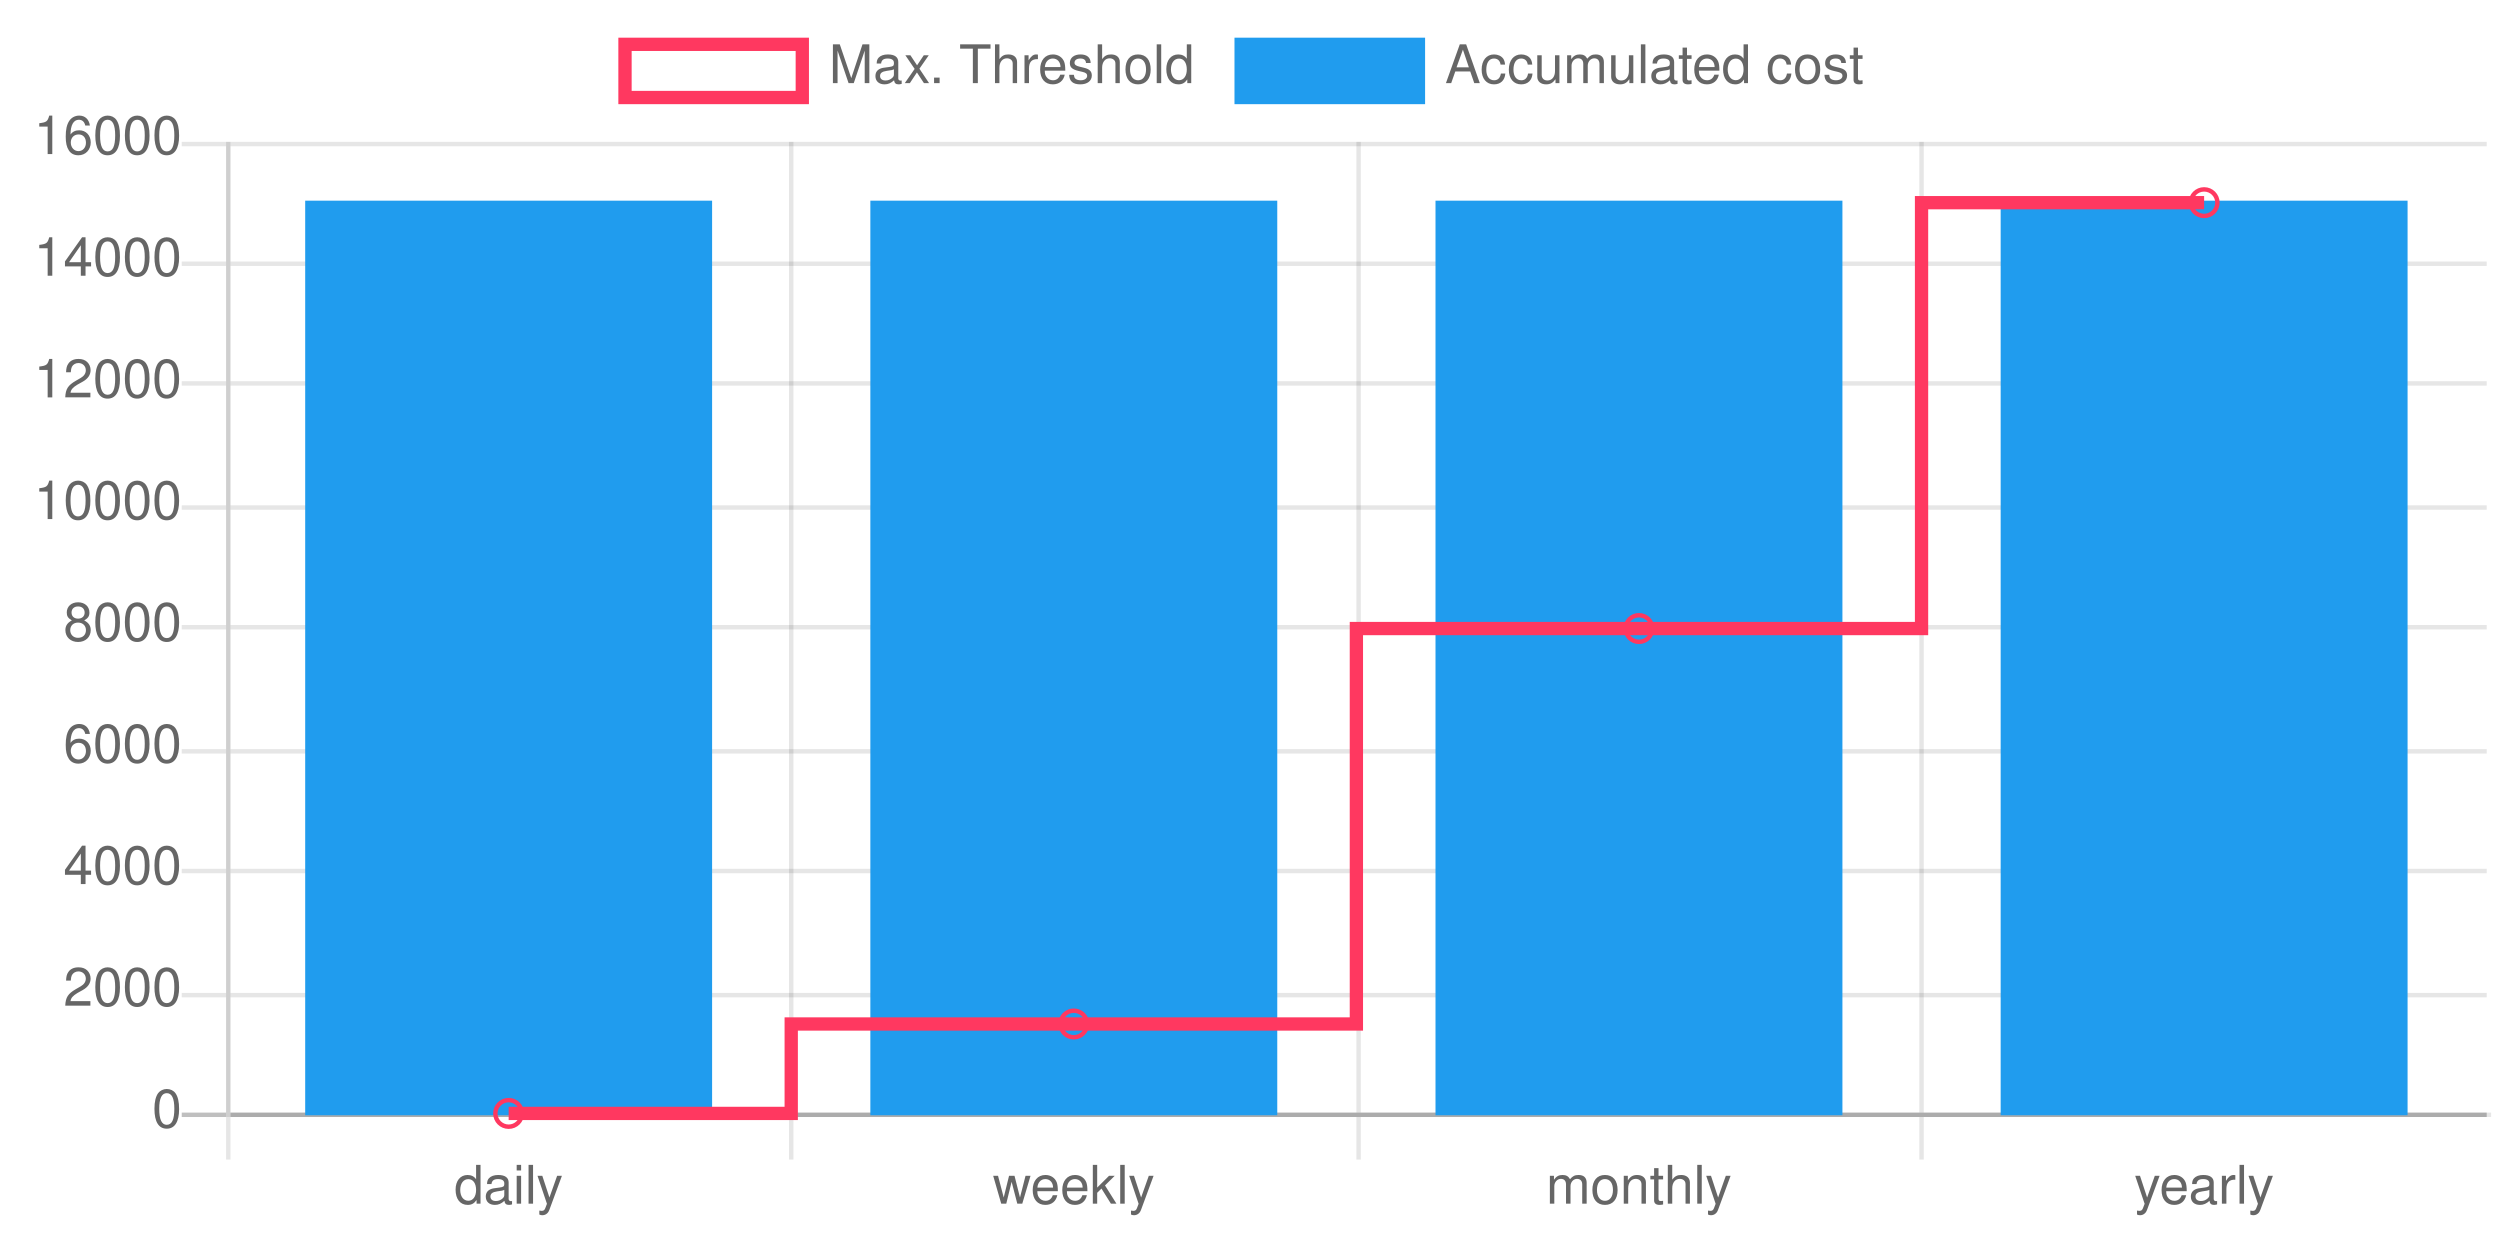
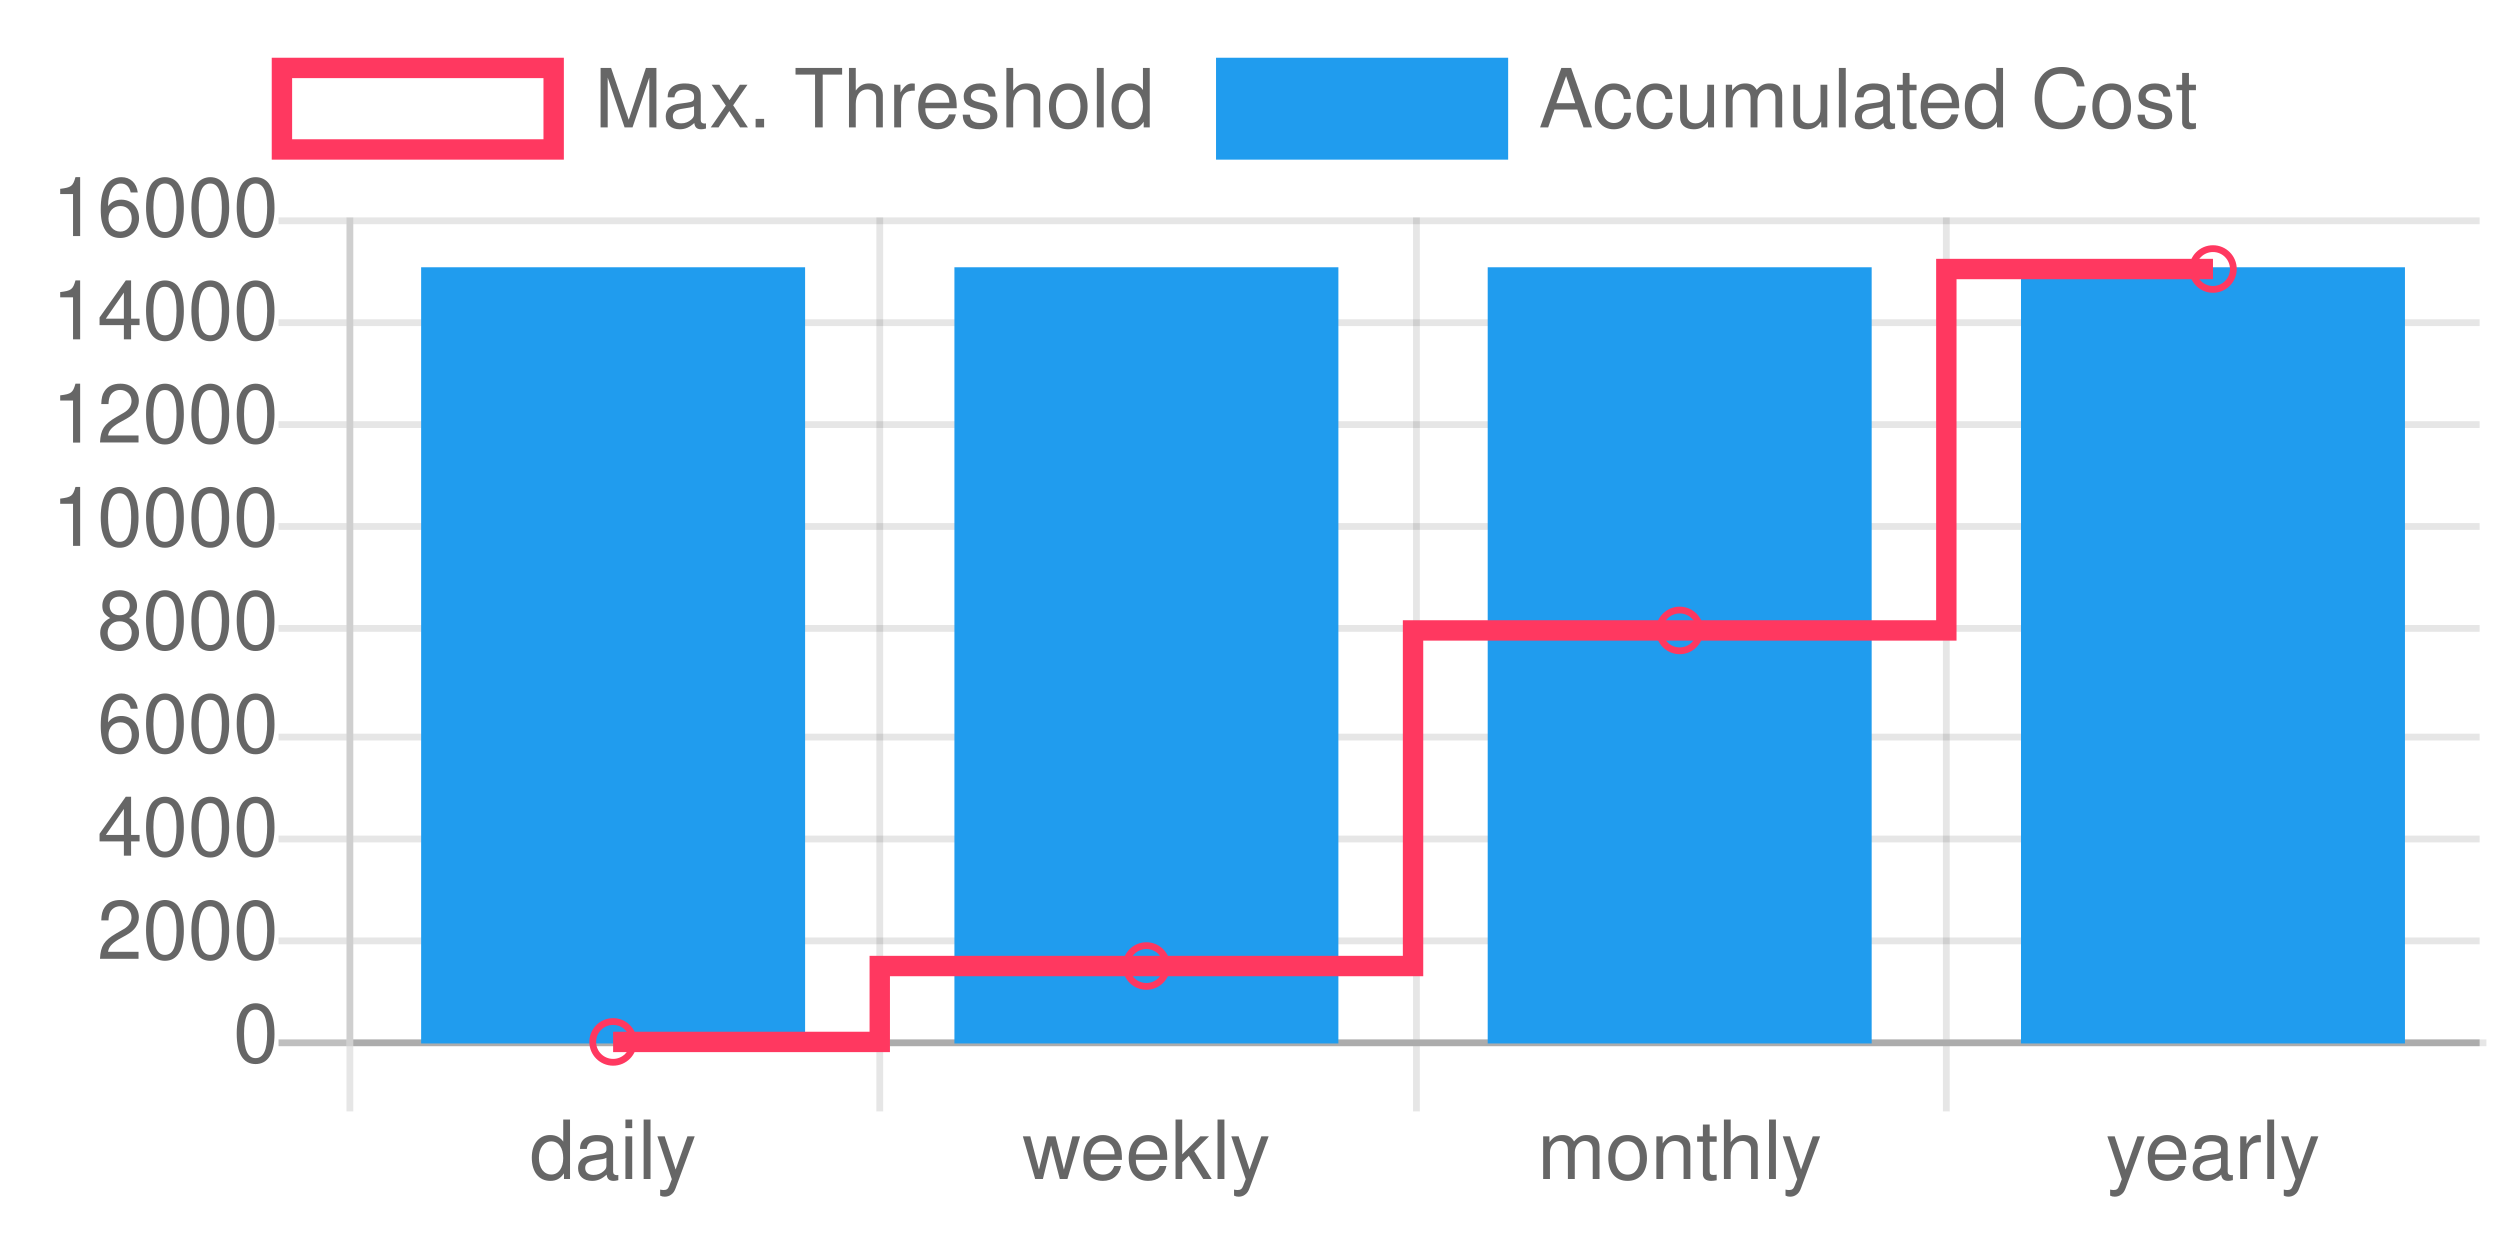
- <svg xmlns="http://www.w3.org/2000/svg" version="1.1" width="564" height="282">
+ <svg xmlns="http://www.w3.org/2000/svg" version="1.1" width="368" height="184">
  <defs>
-     <clipPath id="tdzyysTvrqRF">
-       <path fill="none" stroke="none" d=" M 51 32 L 561 32 L 561 251.6 L 51 251.6 L 51 32 Z" />
+     <clipPath id="ytTdddRqHgfm">
+       <path fill="none" stroke="none" d=" M 51 32 L 365 32 L 365 153.6 L 51 153.6 L 51 32 Z" />
    </clipPath>
-     <clipPath id="thLwVaRkWMyc">
-       <path fill="none" stroke="none" d=" M 51 32 L 561 32 L 561 251.6 L 51 251.6 L 51 32 Z" />
+     <clipPath id="XiZeZnpLEgyn">
+       <path fill="none" stroke="none" d=" M 51 32 L 365 32 L 365 153.6 L 51 153.6 L 51 32 Z" />
    </clipPath>
-     <clipPath id="cTDlvwETuWbB">
-       <path fill="none" stroke="none" d=" M 51 30.5 L 561 30.5 L 561 253.1 L 51 253.1 L 51 30.5 Z" />
+     <clipPath id="otqgcxgwmRJx">
+       <path fill="none" stroke="none" d=" M 51 30.5 L 365 30.5 L 365 155.1 L 51 155.1 L 51 30.5 Z" />
    </clipPath>
  </defs>
  <g>
    <g>
-       <rect fill="none" stroke="rgb(255,56,96)" x="141" y="10" width="40" height="12" stroke-opacity="1" stroke-miterlimit="10" stroke-width="3" />
-       <rect fill="rgb(255,56,96)" stroke="none" x="141" y="10" width="40" height="12" fill-opacity="0" />
+       <rect fill="none" stroke="rgb(255,56,96)" x="41.5" y="10" width="40" height="12" stroke-opacity="1" stroke-miterlimit="10" stroke-width="3" />
+       <rect fill="rgb(255,56,96)" stroke="none" x="41.5" y="10" width="40" height="12" fill-opacity="0" />
    </g>
-     <text fill="#666" stroke="none" font-family="'Helvetica Neue', 'Helvetica', 'Arial', sans-serif" font-size="12px" font-style="normal" font-weight="normal" text-decoration="normal" x="187" y="16" text-anchor="start" dominant-baseline="central">Max. Threshold</text>
+     <text fill="#666" stroke="none" font-family="'Helvetica Neue', 'Helvetica', 'Arial', sans-serif" font-size="12px" font-style="normal" font-weight="normal" text-decoration="normal" x="87.5" y="16" text-anchor="start" dominant-baseline="central">Max. Threshold</text>
    <g>
-       <rect fill="none" stroke="rgb(32,156,238)" x="280" y="10" width="40" height="12" stroke-miterlimit="10" stroke-width="3" />
-       <rect fill="rgb(32,156,238)" stroke="none" x="280" y="10" width="40" height="12" />
+       <rect fill="none" stroke="rgb(32,156,238)" x="180.5" y="10" width="40" height="12" stroke-miterlimit="10" stroke-width="3" />
+       <rect fill="rgb(32,156,238)" stroke="none" x="180.5" y="10" width="40" height="12" />
    </g>
-     <text fill="#666" stroke="none" font-family="'Helvetica Neue', 'Helvetica', 'Arial', sans-serif" font-size="12px" font-style="normal" font-weight="normal" text-decoration="normal" x="326" y="16" text-anchor="start" dominant-baseline="central">Accumulated cost</text>
+     <text fill="#666" stroke="none" font-family="'Helvetica Neue', 'Helvetica', 'Arial', sans-serif" font-size="12px" font-style="normal" font-weight="normal" text-decoration="normal" x="226.5" y="16" text-anchor="start" dominant-baseline="central">Accumulated Cost</text>
    <g>
-       <path fill="none" stroke="rgb(0,0,0)" paint-order="fill stroke markers" d=" M 51.5 252 L 51.5 261.6 M 51.5 32 L 51.5 251" stroke-opacity="0.1" stroke-miterlimit="10" />
+       <path fill="none" stroke="rgb(0,0,0)" paint-order="fill stroke markers" d=" M 51.5 154 L 51.5 163.6 M 51.5 32 L 51.5 153" stroke-opacity="0.1" stroke-miterlimit="10" />
    </g>
-     <g transform="translate(114.75,261.6) rotate(0,0,0)">
+     <g transform="translate(90.25,163.6) rotate(0,0,0)">
      <text fill="#666" stroke="none" font-family="'Helvetica Neue', 'Helvetica', 'Arial', sans-serif" font-size="12px" font-style="normal" font-weight="normal" text-decoration="normal" x="0" y="7.2" text-anchor="middle" dominant-baseline="central">daily</text>
    </g>
    <g>
-       <path fill="none" stroke="rgb(0,0,0)" paint-order="fill stroke markers" d=" M 178.5 252 L 178.5 261.6 M 178.5 32 L 178.5 251" stroke-opacity="0.1" stroke-miterlimit="10" />
+       <path fill="none" stroke="rgb(0,0,0)" paint-order="fill stroke markers" d=" M 129.5 154 L 129.5 163.6 M 129.5 32 L 129.5 153" stroke-opacity="0.1" stroke-miterlimit="10" />
    </g>
-     <g transform="translate(242.25,261.6) rotate(0,0,0)">
+     <g transform="translate(168.75,163.6) rotate(0,0,0)">
      <text fill="#666" stroke="none" font-family="'Helvetica Neue', 'Helvetica', 'Arial', sans-serif" font-size="12px" font-style="normal" font-weight="normal" text-decoration="normal" x="0" y="7.2" text-anchor="middle" dominant-baseline="central">weekly</text>
    </g>
    <g>
-       <path fill="none" stroke="rgb(0,0,0)" paint-order="fill stroke markers" d=" M 306.5 252 L 306.5 261.6 M 306.5 32 L 306.5 251" stroke-opacity="0.1" stroke-miterlimit="10" />
+       <path fill="none" stroke="rgb(0,0,0)" paint-order="fill stroke markers" d=" M 208.5 154 L 208.5 163.6 M 208.5 32 L 208.5 153" stroke-opacity="0.1" stroke-miterlimit="10" />
    </g>
-     <g transform="translate(369.75,261.6) rotate(0,0,0)">
+     <g transform="translate(247.25,163.6) rotate(0,0,0)">
      <text fill="#666" stroke="none" font-family="'Helvetica Neue', 'Helvetica', 'Arial', sans-serif" font-size="12px" font-style="normal" font-weight="normal" text-decoration="normal" x="0" y="7.2" text-anchor="middle" dominant-baseline="central">monthly</text>
    </g>
    <g>
-       <path fill="none" stroke="rgb(0,0,0)" paint-order="fill stroke markers" d=" M 433.5 252 L 433.5 261.6 M 433.5 32 L 433.5 251" stroke-opacity="0.1" stroke-miterlimit="10" />
+       <path fill="none" stroke="rgb(0,0,0)" paint-order="fill stroke markers" d=" M 286.5 154 L 286.5 163.6 M 286.5 32 L 286.5 153" stroke-opacity="0.1" stroke-miterlimit="10" />
    </g>
-     <g transform="translate(497.25,261.6) rotate(0,0,0)">
+     <g transform="translate(325.75,163.6) rotate(0,0,0)">
      <text fill="#666" stroke="none" font-family="'Helvetica Neue', 'Helvetica', 'Arial', sans-serif" font-size="12px" font-style="normal" font-weight="normal" text-decoration="normal" x="0" y="7.2" text-anchor="middle" dominant-baseline="central">yearly</text>
    </g>
-     <path fill="none" stroke="rgb(0,0,0)" paint-order="fill stroke markers" d=" M 51 251.5 L 562 251.5" stroke-opacity="0.1" stroke-miterlimit="10" stroke-dasharray="" />
+     <path fill="none" stroke="rgb(0,0,0)" paint-order="fill stroke markers" d=" M 51 153.5 L 366 153.5" stroke-opacity="0.1" stroke-miterlimit="10" stroke-dasharray="" />
    <g>
-       <path fill="none" stroke="rgb(0,0,0)" paint-order="fill stroke markers" d=" M 41 32.5 L 51 32.5 M 52 32.5 L 561 32.5" stroke-opacity="0.1" stroke-miterlimit="10" />
+       <path fill="none" stroke="rgb(0,0,0)" paint-order="fill stroke markers" d=" M 41 32.5 L 51 32.5 M 52 32.5 L 365 32.5" stroke-opacity="0.1" stroke-miterlimit="10" />
    </g>
    <g transform="translate(41,32) rotate(0,0,0)">
      <text fill="#666" stroke="none" font-family="'Helvetica Neue', 'Helvetica', 'Arial', sans-serif" font-size="12px" font-style="normal" font-weight="normal" text-decoration="normal" x="0" y="0" text-anchor="end" dominant-baseline="central">16000</text>
    </g>
    <g>
-       <path fill="none" stroke="rgb(0,0,0)" paint-order="fill stroke markers" d=" M 41 59.5 L 51 59.5 M 52 59.5 L 561 59.5" stroke-opacity="0.1" stroke-miterlimit="10" />
+       <path fill="none" stroke="rgb(0,0,0)" paint-order="fill stroke markers" d=" M 41 47.5 L 51 47.5 M 52 47.5 L 365 47.5" stroke-opacity="0.1" stroke-miterlimit="10" />
    </g>
-     <g transform="translate(41,59.45) rotate(0,0,0)">
+     <g transform="translate(41,47.2) rotate(0,0,0)">
      <text fill="#666" stroke="none" font-family="'Helvetica Neue', 'Helvetica', 'Arial', sans-serif" font-size="12px" font-style="normal" font-weight="normal" text-decoration="normal" x="0" y="0" text-anchor="end" dominant-baseline="central">14000</text>
    </g>
    <g>
-       <path fill="none" stroke="rgb(0,0,0)" paint-order="fill stroke markers" d=" M 41 86.5 L 51 86.5 M 52 86.5 L 561 86.5" stroke-opacity="0.1" stroke-miterlimit="10" />
+       <path fill="none" stroke="rgb(0,0,0)" paint-order="fill stroke markers" d=" M 41 62.5 L 51 62.5 M 52 62.5 L 365 62.5" stroke-opacity="0.1" stroke-miterlimit="10" />
    </g>
-     <g transform="translate(41,86.9) rotate(0,0,0)">
+     <g transform="translate(41,62.4) rotate(0,0,0)">
      <text fill="#666" stroke="none" font-family="'Helvetica Neue', 'Helvetica', 'Arial', sans-serif" font-size="12px" font-style="normal" font-weight="normal" text-decoration="normal" x="0" y="0" text-anchor="end" dominant-baseline="central">12000</text>
    </g>
    <g>
-       <path fill="none" stroke="rgb(0,0,0)" paint-order="fill stroke markers" d=" M 41 114.5 L 51 114.5 M 52 114.5 L 561 114.5" stroke-opacity="0.1" stroke-miterlimit="10" />
+       <path fill="none" stroke="rgb(0,0,0)" paint-order="fill stroke markers" d=" M 41 77.5 L 51 77.5 M 52 77.5 L 365 77.5" stroke-opacity="0.1" stroke-miterlimit="10" />
    </g>
-     <g transform="translate(41,114.35) rotate(0,0,0)">
+     <g transform="translate(41,77.6) rotate(0,0,0)">
      <text fill="#666" stroke="none" font-family="'Helvetica Neue', 'Helvetica', 'Arial', sans-serif" font-size="12px" font-style="normal" font-weight="normal" text-decoration="normal" x="0" y="0" text-anchor="end" dominant-baseline="central">10000</text>
    </g>
    <g>
-       <path fill="none" stroke="rgb(0,0,0)" paint-order="fill stroke markers" d=" M 41 141.5 L 51 141.5 M 52 141.5 L 561 141.5" stroke-opacity="0.1" stroke-miterlimit="10" />
+       <path fill="none" stroke="rgb(0,0,0)" paint-order="fill stroke markers" d=" M 41 92.5 L 51 92.5 M 52 92.5 L 365 92.5" stroke-opacity="0.1" stroke-miterlimit="10" />
    </g>
-     <g transform="translate(41,141.8) rotate(0,0,0)">
+     <g transform="translate(41,92.8) rotate(0,0,0)">
      <text fill="#666" stroke="none" font-family="'Helvetica Neue', 'Helvetica', 'Arial', sans-serif" font-size="12px" font-style="normal" font-weight="normal" text-decoration="normal" x="0" y="0" text-anchor="end" dominant-baseline="central">8000</text>
    </g>
    <g>
-       <path fill="none" stroke="rgb(0,0,0)" paint-order="fill stroke markers" d=" M 41 169.5 L 51 169.5 M 52 169.5 L 561 169.5" stroke-opacity="0.1" stroke-miterlimit="10" />
+       <path fill="none" stroke="rgb(0,0,0)" paint-order="fill stroke markers" d=" M 41 108.5 L 51 108.5 M 52 108.5 L 365 108.5" stroke-opacity="0.1" stroke-miterlimit="10" />
    </g>
-     <g transform="translate(41,169.25) rotate(0,0,0)">
+     <g transform="translate(41,108) rotate(0,0,0)">
      <text fill="#666" stroke="none" font-family="'Helvetica Neue', 'Helvetica', 'Arial', sans-serif" font-size="12px" font-style="normal" font-weight="normal" text-decoration="normal" x="0" y="0" text-anchor="end" dominant-baseline="central">6000</text>
    </g>
    <g>
-       <path fill="none" stroke="rgb(0,0,0)" paint-order="fill stroke markers" d=" M 41 196.5 L 51 196.5 M 52 196.5 L 561 196.5" stroke-opacity="0.1" stroke-miterlimit="10" />
+       <path fill="none" stroke="rgb(0,0,0)" paint-order="fill stroke markers" d=" M 41 123.5 L 51 123.5 M 52 123.5 L 365 123.5" stroke-opacity="0.1" stroke-miterlimit="10" />
    </g>
-     <g transform="translate(41,196.7) rotate(0,0,0)">
+     <g transform="translate(41,123.2) rotate(0,0,0)">
      <text fill="#666" stroke="none" font-family="'Helvetica Neue', 'Helvetica', 'Arial', sans-serif" font-size="12px" font-style="normal" font-weight="normal" text-decoration="normal" x="0" y="0" text-anchor="end" dominant-baseline="central">4000</text>
    </g>
    <g>
-       <path fill="none" stroke="rgb(0,0,0)" paint-order="fill stroke markers" d=" M 41 224.5 L 51 224.5 M 52 224.5 L 561 224.5" stroke-opacity="0.1" stroke-miterlimit="10" />
+       <path fill="none" stroke="rgb(0,0,0)" paint-order="fill stroke markers" d=" M 41 138.5 L 51 138.5 M 52 138.5 L 365 138.5" stroke-opacity="0.1" stroke-miterlimit="10" />
    </g>
-     <g transform="translate(41,224.15) rotate(0,0,0)">
+     <g transform="translate(41,138.4) rotate(0,0,0)">
      <text fill="#666" stroke="none" font-family="'Helvetica Neue', 'Helvetica', 'Arial', sans-serif" font-size="12px" font-style="normal" font-weight="normal" text-decoration="normal" x="0" y="0" text-anchor="end" dominant-baseline="central">2000</text>
    </g>
    <g>
-       <path fill="none" stroke="rgb(0,0,0)" paint-order="fill stroke markers" d=" M 41 251.5 L 51 251.5 M 52 251.5 L 561 251.5" stroke-opacity="0.25" stroke-miterlimit="10" />
+       <path fill="none" stroke="rgb(0,0,0)" paint-order="fill stroke markers" d=" M 41 153.5 L 51 153.5 M 52 153.5 L 365 153.5" stroke-opacity="0.25" stroke-miterlimit="10" />
    </g>
-     <g transform="translate(41,251.6) rotate(0,0,0)">
+     <g transform="translate(41,153.6) rotate(0,0,0)">
      <text fill="#666" stroke="none" font-family="'Helvetica Neue', 'Helvetica', 'Arial', sans-serif" font-size="12px" font-style="normal" font-weight="normal" text-decoration="normal" x="0" y="0" text-anchor="end" dominant-baseline="central">0</text>
    </g>
-     <path fill="none" stroke="rgb(0,0,0)" paint-order="fill stroke markers" d=" M 51.5 32 L 51.5 252" stroke-opacity="0.1" stroke-miterlimit="10" stroke-dasharray="" />
-     <g clip-path="url(#tdzyysTvrqRF)">
+     <path fill="none" stroke="rgb(0,0,0)" paint-order="fill stroke markers" d=" M 51.5 32 L 51.5 154" stroke-opacity="0.1" stroke-miterlimit="10" stroke-dasharray="" />
+     <g clip-path="url(#ytTdddRqHgfm)">
      <g>
-         <rect fill="rgb(32,156,238)" stroke="none" x="68.85" y="45.264" width="91.8" height="206.336" />
-         <rect fill="rgb(32,156,238)" stroke="none" x="196.35" y="45.264" width="91.8" height="206.336" />
-         <rect fill="rgb(32,156,238)" stroke="none" x="323.85" y="45.264" width="91.8" height="206.336" />
-         <rect fill="rgb(32,156,238)" stroke="none" x="451.35" y="45.264" width="91.8" height="206.336" />
+         <rect fill="rgb(32,156,238)" stroke="none" x="61.99" y="39.345" width="56.52" height="114.255" />
+         <rect fill="rgb(32,156,238)" stroke="none" x="140.49" y="39.345" width="56.52" height="114.255" />
+         <rect fill="rgb(32,156,238)" stroke="none" x="218.99" y="39.345" width="56.52" height="114.255" />
+         <rect fill="rgb(32,156,238)" stroke="none" x="297.49" y="39.345" width="56.52" height="114.255" />
      </g>
    </g>
-     <g clip-path="url(#thLwVaRkWMyc)">
+     <g clip-path="url(#XiZeZnpLEgyn)">
      <g>
-         <path fill="rgb(255,56,96)" stroke="none" paint-order="stroke fill markers" d=" M 114.75 251.188 L 178.5 251.188 L 178.5 231.012 L 242.25 231.012 L 306 231.012 L 306 141.8 L 369.75 141.8 L 433.5 141.8 L 433.5 45.725 L 497.25 45.725 L 497.25 251.6 L 369.75 251.6 L 242.25 251.6 L 114.75 251.6 Z" fill-opacity="0" />
+         <path fill="rgb(255,56,96)" stroke="none" paint-order="stroke fill markers" d=" M 90.25 153.372 L 129.5 153.372 L 129.5 142.2 L 168.75 142.2 L 208 142.2 L 208 92.8 L 247.25 92.8 L 286.5 92.8 L 286.5 39.6 L 325.75 39.6 L 325.75 153.6 L 247.25 153.6 L 168.75 153.6 L 90.25 153.6 Z" fill-opacity="0" />
      </g>
    </g>
-     <g clip-path="url(#cTDlvwETuWbB)">
+     <g clip-path="url(#otqgcxgwmRJx)">
      <g>
        <g>
-           <path fill="none" stroke="rgb(255,56,96)" paint-order="fill stroke markers" d=" M 114.75 251.188 L 178.5 251.188 L 178.5 231.012 L 242.25 231.012 L 306 231.012 L 306 141.8 L 369.75 141.8 L 433.5 141.8 L 433.5 45.725 L 497.25 45.725" stroke-opacity="1" stroke-miterlimit="10" stroke-width="3" />
+           <path fill="none" stroke="rgb(255,56,96)" paint-order="fill stroke markers" d=" M 90.25 153.372 L 129.5 153.372 L 129.5 142.2 L 168.75 142.2 L 208 142.2 L 208 92.8 L 247.25 92.8 L 286.5 92.8 L 286.5 39.6 L 325.75 39.6" stroke-opacity="1" stroke-miterlimit="10" stroke-width="3" />
        </g>
      </g>
    </g>
-     <path fill="rgb(255,56,96)" stroke="rgb(255,56,96)" paint-order="fill stroke markers" d=" M 117.75 251.188 A 3 3 0 1 1 117.75 251.185 Z" fill-opacity="0" stroke-opacity="1" stroke-miterlimit="10" stroke-dasharray="" />
-     <path fill="rgb(255,56,96)" stroke="rgb(255,56,96)" paint-order="fill stroke markers" d=" M 245.25 231.012 A 3 3 0 1 1 245.25 231.01 Z" fill-opacity="0" stroke-opacity="1" stroke-miterlimit="10" stroke-dasharray="" />
-     <path fill="rgb(255,56,96)" stroke="rgb(255,56,96)" paint-order="fill stroke markers" d=" M 372.75 141.8 A 3 3 0 1 1 372.75 141.797 Z" fill-opacity="0" stroke-opacity="1" stroke-miterlimit="10" stroke-dasharray="" />
-     <path fill="rgb(255,56,96)" stroke="rgb(255,56,96)" paint-order="fill stroke markers" d=" M 500.25 45.725 A 3 3 0 1 1 500.25 45.722 Z" fill-opacity="0" stroke-opacity="1" stroke-miterlimit="10" stroke-dasharray="" />
+     <path fill="rgb(255,56,96)" stroke="rgb(255,56,96)" paint-order="fill stroke markers" d=" M 93.25 153.372 A 3 3 0 1 1 93.25 153.369 Z" fill-opacity="0" stroke-opacity="1" stroke-miterlimit="10" stroke-dasharray="" />
+     <path fill="rgb(255,56,96)" stroke="rgb(255,56,96)" paint-order="fill stroke markers" d=" M 171.75 142.2 A 3 3 0 1 1 171.75 142.197 Z" fill-opacity="0" stroke-opacity="1" stroke-miterlimit="10" stroke-dasharray="" />
+     <path fill="rgb(255,56,96)" stroke="rgb(255,56,96)" paint-order="fill stroke markers" d=" M 250.25 92.8 A 3 3 0 1 1 250.25 92.797 Z" fill-opacity="0" stroke-opacity="1" stroke-miterlimit="10" stroke-dasharray="" />
+     <path fill="rgb(255,56,96)" stroke="rgb(255,56,96)" paint-order="fill stroke markers" d=" M 328.75 39.6 A 3 3 0 1 1 328.75 39.597 Z" fill-opacity="0" stroke-opacity="1" stroke-miterlimit="10" stroke-dasharray="" />
  </g>
</svg>
